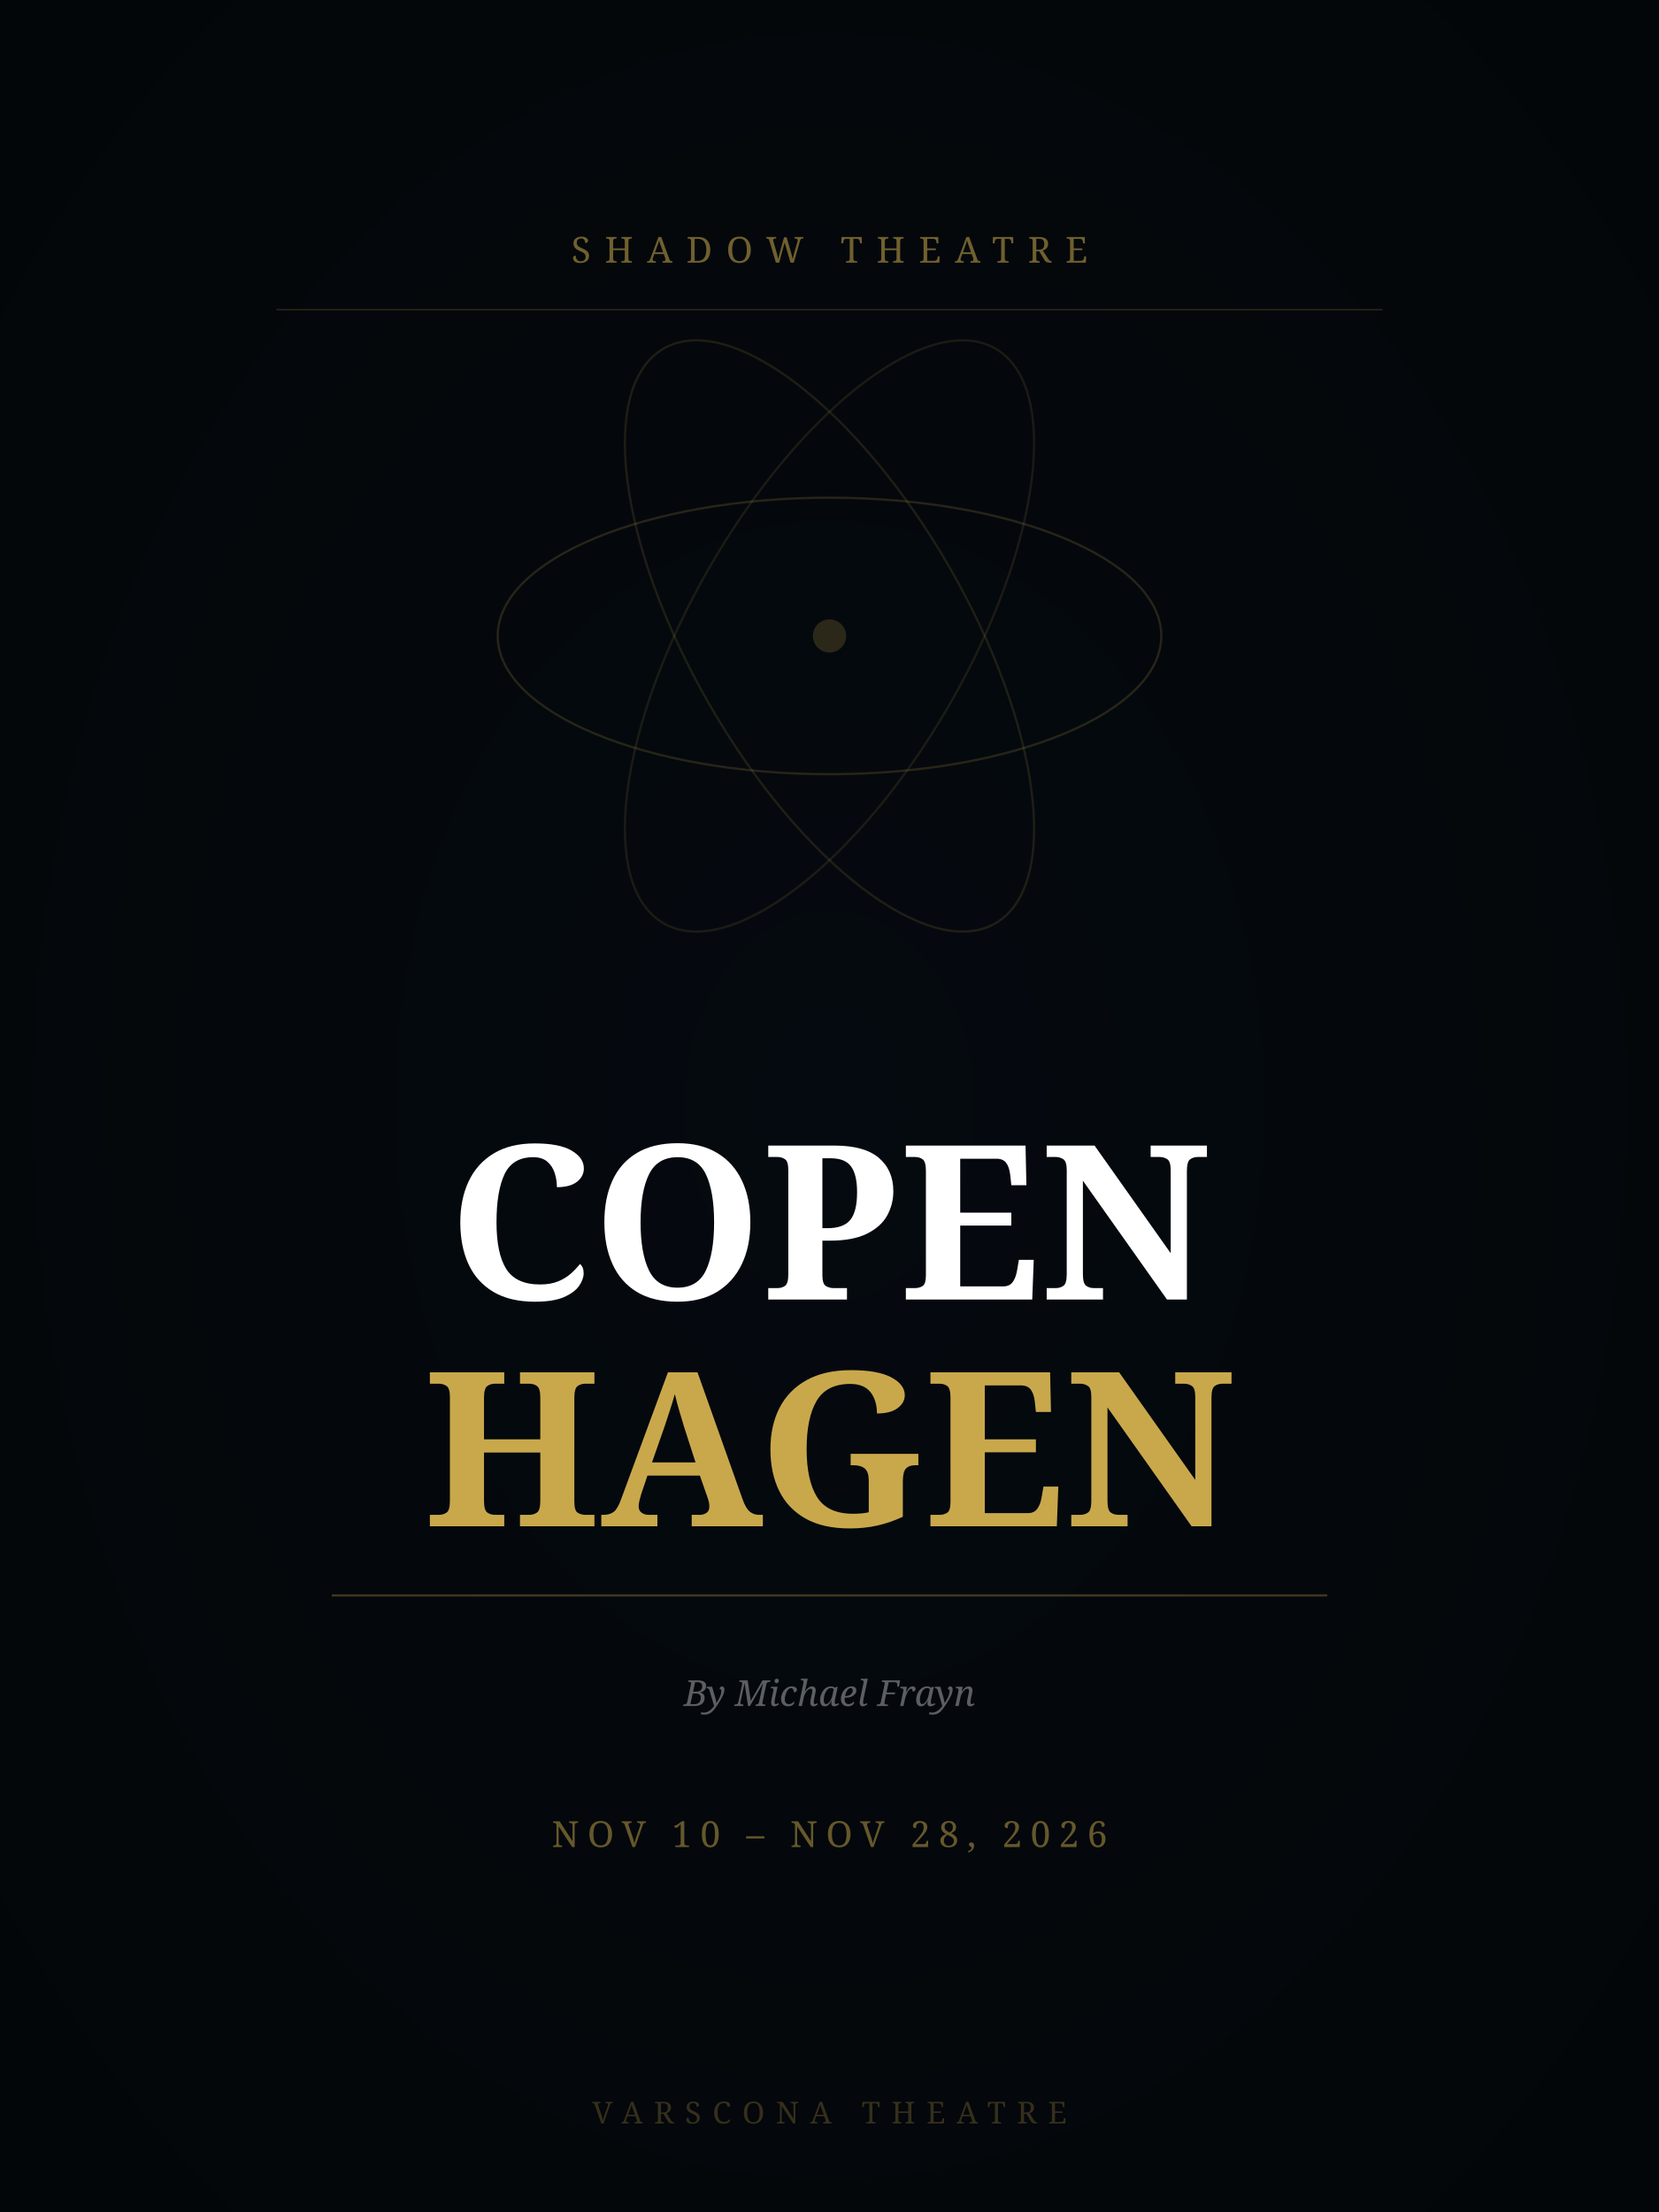
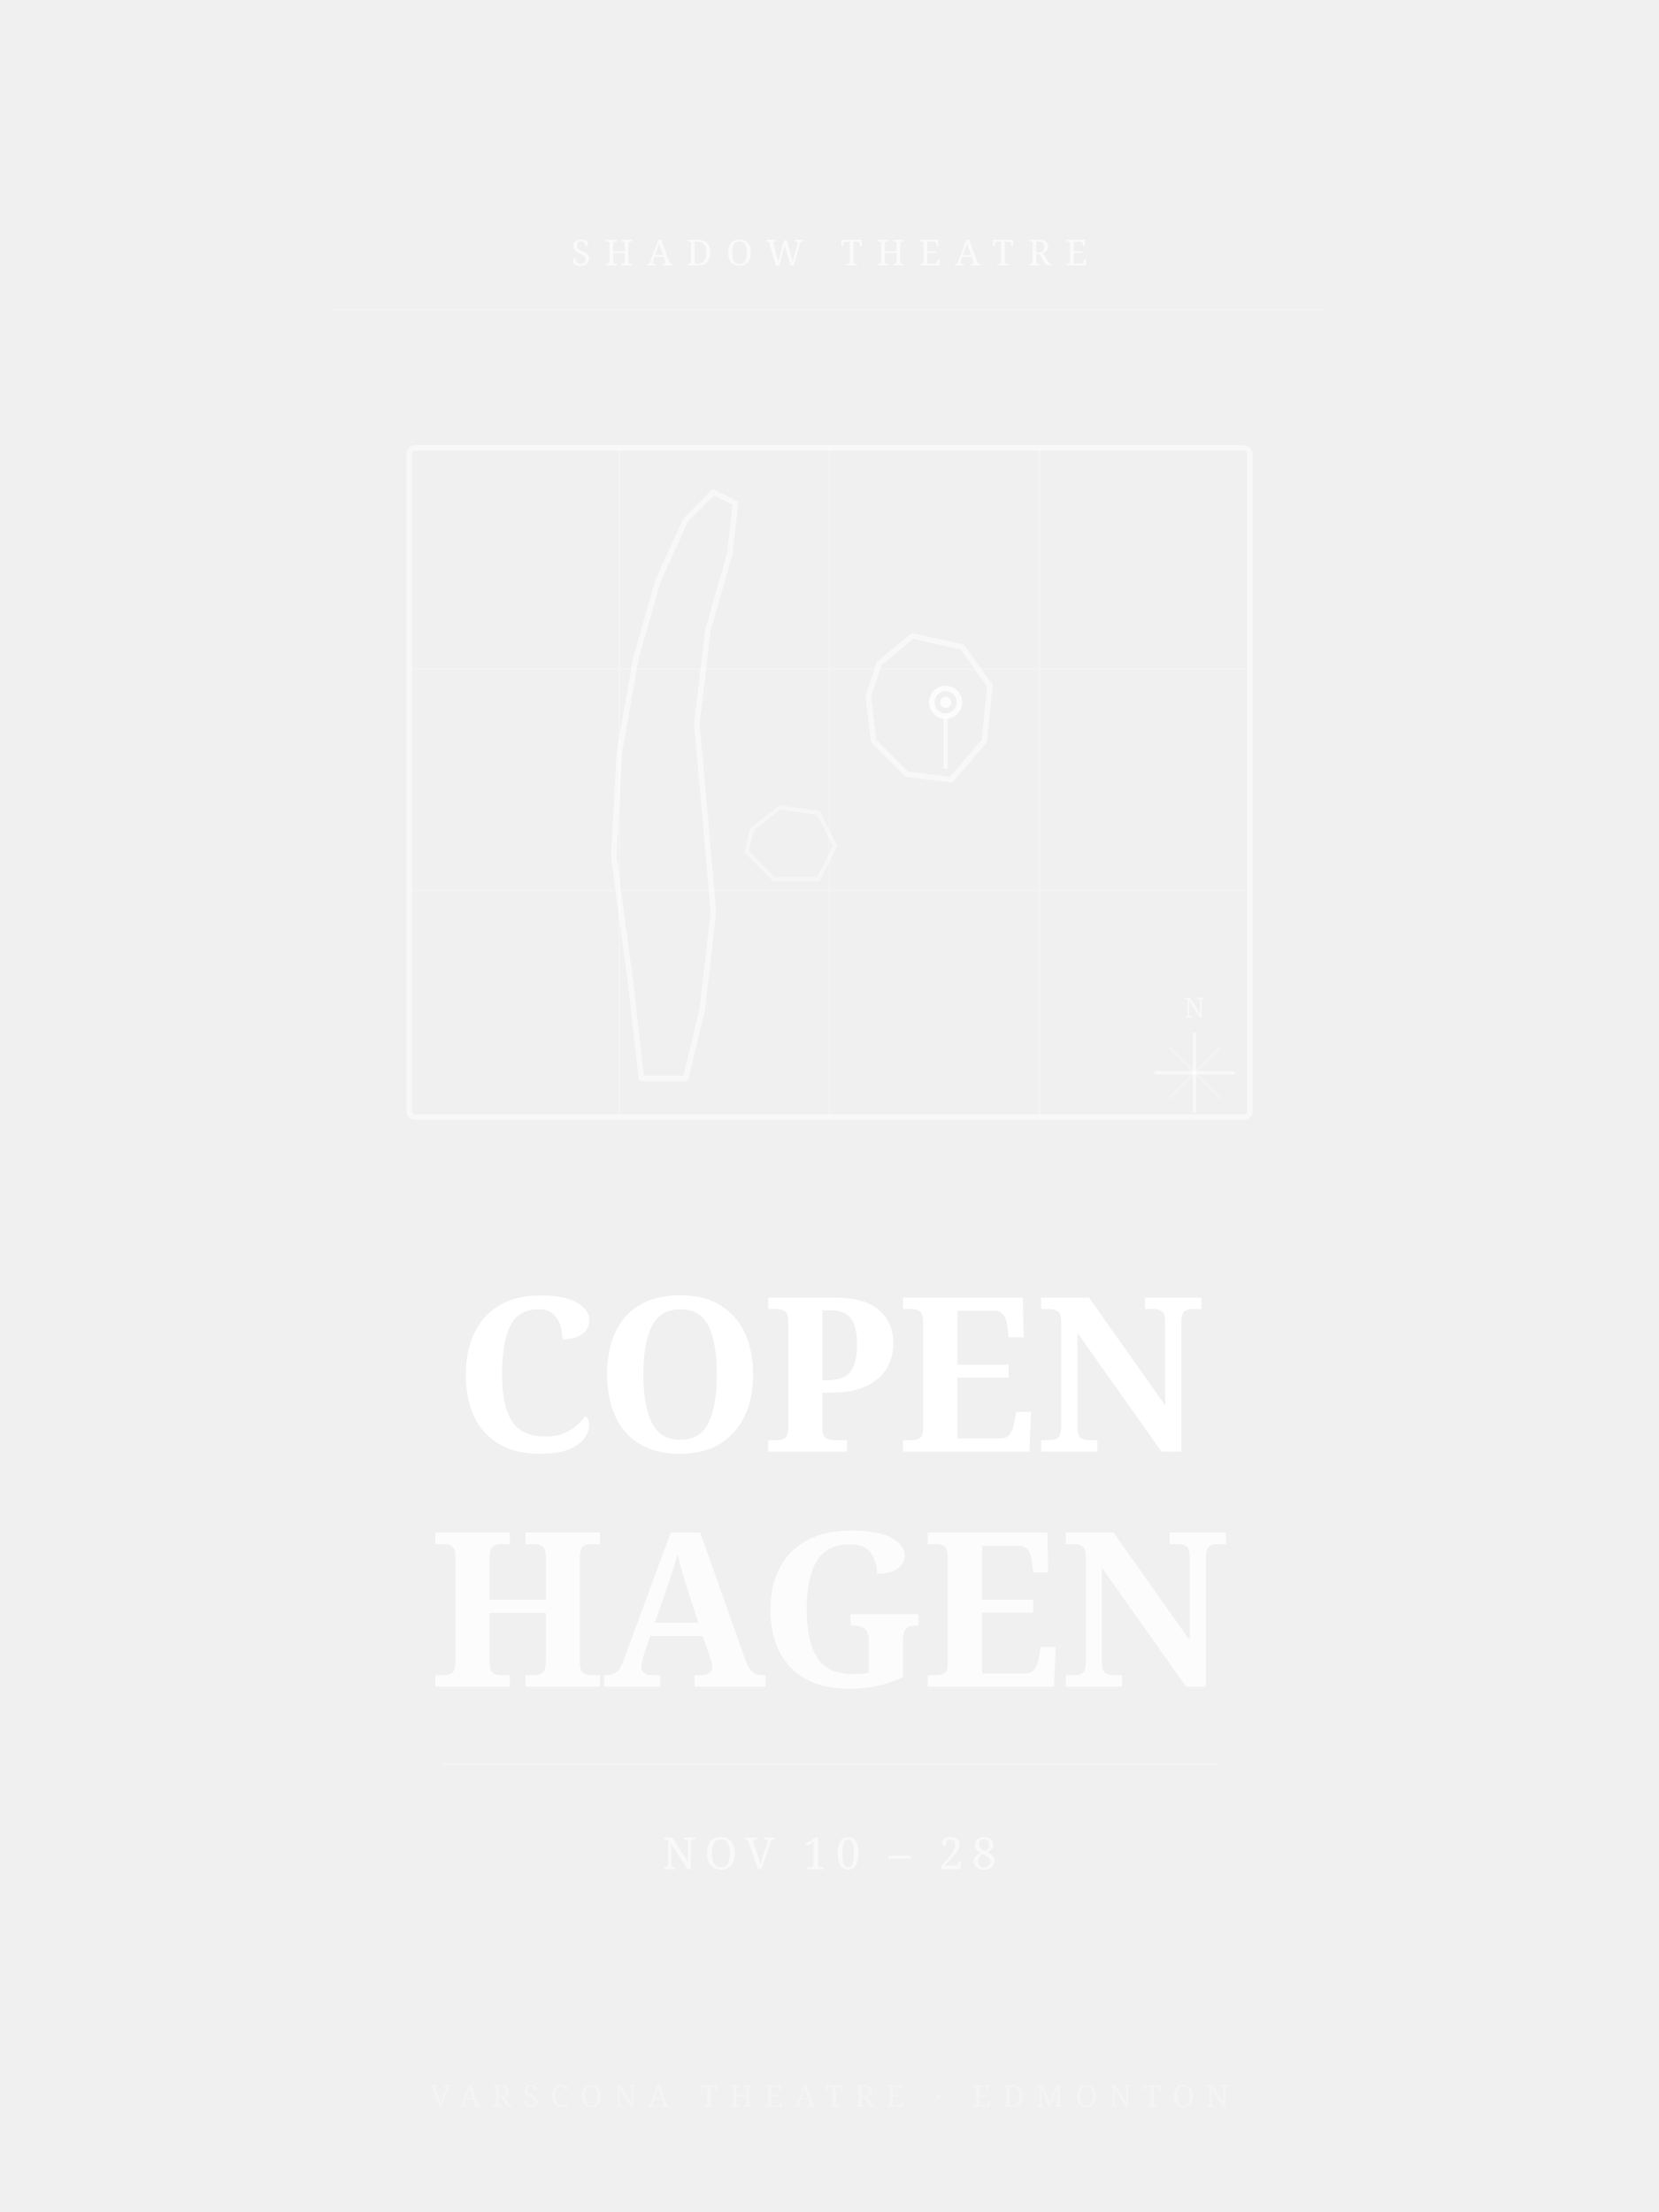
<svg xmlns="http://www.w3.org/2000/svg" viewBox="0 0 600 800" width="600" height="800">
-   <defs>
-     <radialGradient id="bg" cx="50%" cy="50%" r="70%">
-       <stop offset="0%" stop-color="#050a10" />
-       <stop offset="100%" stop-color="#030608" />
-     </radialGradient>
-   </defs>
-   <rect width="600" height="800" fill="url(#bg)" />
-   <ellipse cx="300" cy="230" rx="120" ry="50" fill="none" stroke="#c9a84c" stroke-width="0.8" stroke-opacity="0.18" transform="rotate(0 300 230)" />
-   <ellipse cx="300" cy="230" rx="120" ry="50" fill="none" stroke="#c9a84c" stroke-width="0.8" stroke-opacity="0.14" transform="rotate(60 300 230)" />
-   <ellipse cx="300" cy="230" rx="120" ry="50" fill="none" stroke="#c9a84c" stroke-width="0.8" stroke-opacity="0.12" transform="rotate(120 300 230)" />
-   <circle cx="300" cy="230" r="6" fill="#c9a84c" fill-opacity="0.2" />
-   <text x="300" y="95" font-family="Georgia, serif" font-size="13" fill="#c9a84c" fill-opacity="0.55" text-anchor="middle" letter-spacing="5">SHADOW THEATRE</text>
-   <line x1="100" y1="112" x2="500" y2="112" stroke="#c9a84c" stroke-width="0.5" stroke-opacity="0.2" />
-   <text x="300" y="470" font-family="Georgia, serif" font-size="78" font-weight="bold" fill="#ffffff" text-anchor="middle">COPEN</text>
-   <text x="300" y="552" font-family="Georgia, serif" font-size="78" font-weight="bold" fill="#c9a84c" text-anchor="middle">HAGEN</text>
-   <line x1="120" y1="577" x2="480" y2="577" stroke="#c9a84c" stroke-width="0.8" stroke-opacity="0.3" />
-   <text x="300" y="617" font-family="Georgia, serif" font-size="13" fill="#ffffff" fill-opacity="0.35" text-anchor="middle" font-style="italic">By Michael Frayn</text>
-   <text x="300" y="668" font-family="Georgia, serif" font-size="13" fill="#c9a84c" fill-opacity="0.5" text-anchor="middle" letter-spacing="3">NOV 10 – NOV 28, 2026</text>
-   <text x="300" y="768" font-family="Georgia, serif" font-size="11" fill="#c9a84c" fill-opacity="0.25" text-anchor="middle" letter-spacing="4">VARSCONA THEATRE</text>
+   <rect width="600" height="800" fill="none" stroke="#ffffff" stroke-width="0.4" stroke-dasharray="1,60" stroke-opacity="0.05" />
+   <rect x="148" y="162" width="304" height="242" fill="none" stroke="#ffffff" stroke-width="2" stroke-opacity="0.5" rx="2" />
+   <g stroke="#ffffff" stroke-width="0.6" stroke-opacity="0.18">
+     <line x1="148" y1="242" x2="452" y2="242" />
+     <line x1="148" y1="322" x2="452" y2="322" />
+     <line x1="224" y1="162" x2="224" y2="404" />
+     <line x1="300" y1="162" x2="300" y2="404" />
+     <line x1="376" y1="162" x2="376" y2="404" />
+   </g>
+   <path d="M 232 390 L 228 355 L 222 310 L 224 272 L 230 238 L 238 210 L 248 188 L 258 178            L 266 182 L 264 200 L 256 228 L 252 262 L 255 295 L 258 330 L 254 365 L 248 390 Z" fill="none" stroke="#ffffff" stroke-width="2" stroke-opacity="0.55" stroke-linejoin="round" />
+   <path d="M 318 240 L 330 230 L 348 234 L 358 248 L 356 268 L 344 282 L 328 280 L 316 268 L 314 252 Z" fill="none" stroke="#ffffff" stroke-width="2" stroke-opacity="0.5" stroke-linejoin="round" />
+   <path d="M 272 300 L 282 292 L 296 294 L 302 306 L 296 318 L 280 318 L 270 308 Z" fill="none" stroke="#ffffff" stroke-width="1.5" stroke-opacity="0.4" stroke-linejoin="round" />
+   <circle cx="342" cy="254" r="5" fill="none" stroke="#ffffff" stroke-width="2" stroke-opacity="0.8" />
+   <circle cx="342" cy="254" r="2" fill="#ffffff" fill-opacity="0.8" />
+   <line x1="342" y1="259" x2="342" y2="278" stroke="#ffffff" stroke-width="1.5" stroke-opacity="0.6" />
+   <g transform="translate(432, 388)" stroke="#ffffff" stroke-linecap="round">
+     <line x1="0" y1="-14" x2="0" y2="14" stroke-width="1.2" stroke-opacity="0.5" />
+     <line x1="-14" y1="0" x2="14" y2="0" stroke-width="1.2" stroke-opacity="0.5" />
+     <line x1="-9" y1="-9" x2="9" y2="9" stroke-width="0.7" stroke-opacity="0.25" />
+     <line x1="9" y1="-9" x2="-9" y2="9" stroke-width="0.7" stroke-opacity="0.25" />
+   </g>
+   <text x="432" y="368" font-family="Georgia, serif" font-size="10" fill="#ffffff" fill-opacity="0.5" text-anchor="middle" letter-spacing="1">N</text>
+   <text x="300" y="96" font-family="Georgia, serif" font-size="13" fill="#ffffff" fill-opacity="0.65" text-anchor="middle" letter-spacing="5">SHADOW THEATRE</text>
+   <line x1="120" y1="112" x2="480" y2="112" stroke="#ffffff" stroke-width="0.5" stroke-opacity="0.2" />
+   <text x="300" y="525" font-family="Georgia, serif" font-size="78" font-weight="bold" fill="#ffffff" text-anchor="middle" letter-spacing="-1">COPEN</text>
+   <text x="300" y="610" font-family="Georgia, serif" font-size="78" font-weight="bold" fill="#ffffff" fill-opacity="0.8" text-anchor="middle" letter-spacing="-1">HAGEN</text>
+   <line x1="160" y1="638" x2="440" y2="638" stroke="#ffffff" stroke-width="0.8" stroke-opacity="0.25" />
+   <text x="300" y="676" font-family="Georgia, serif" font-size="16" fill="#ffffff" fill-opacity="0.6" text-anchor="middle" letter-spacing="3">NOV 10 – 28</text>
+   <text x="300" y="762" font-family="Georgia, serif" font-size="11" fill="#ffffff" fill-opacity="0.25" text-anchor="middle" letter-spacing="4">VARSCONA THEATRE · EDMONTON</text>
</svg>
